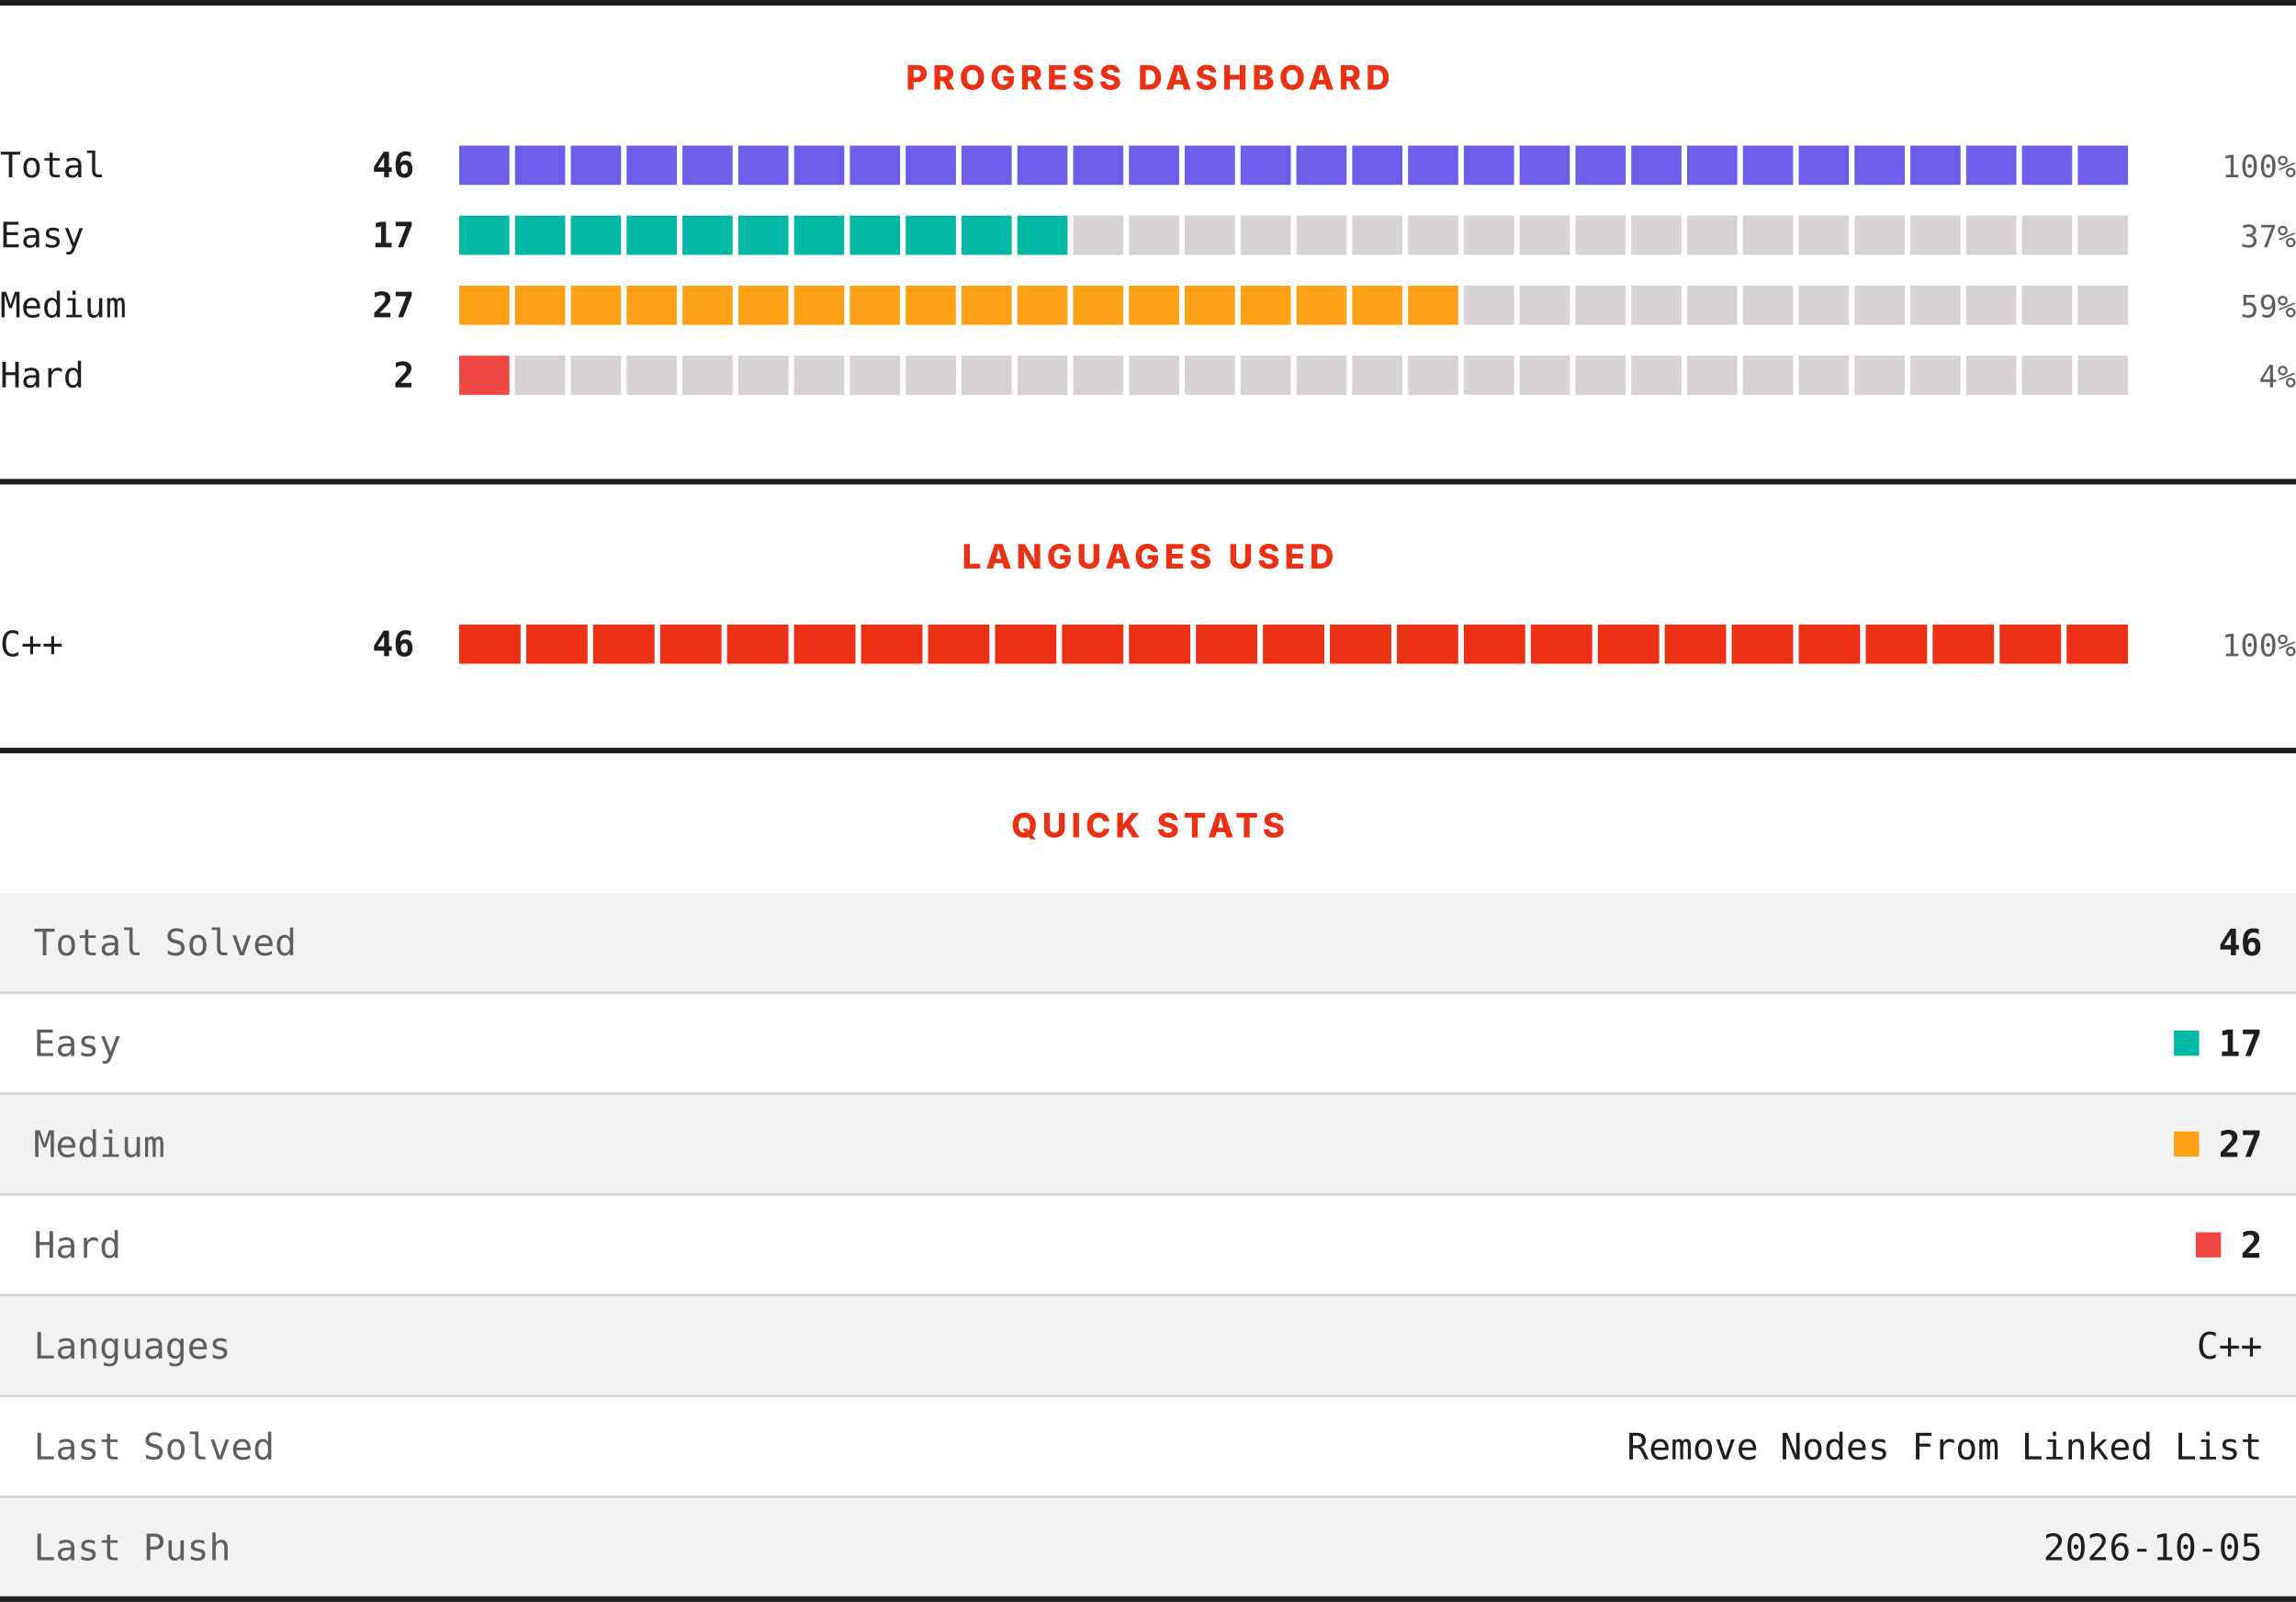
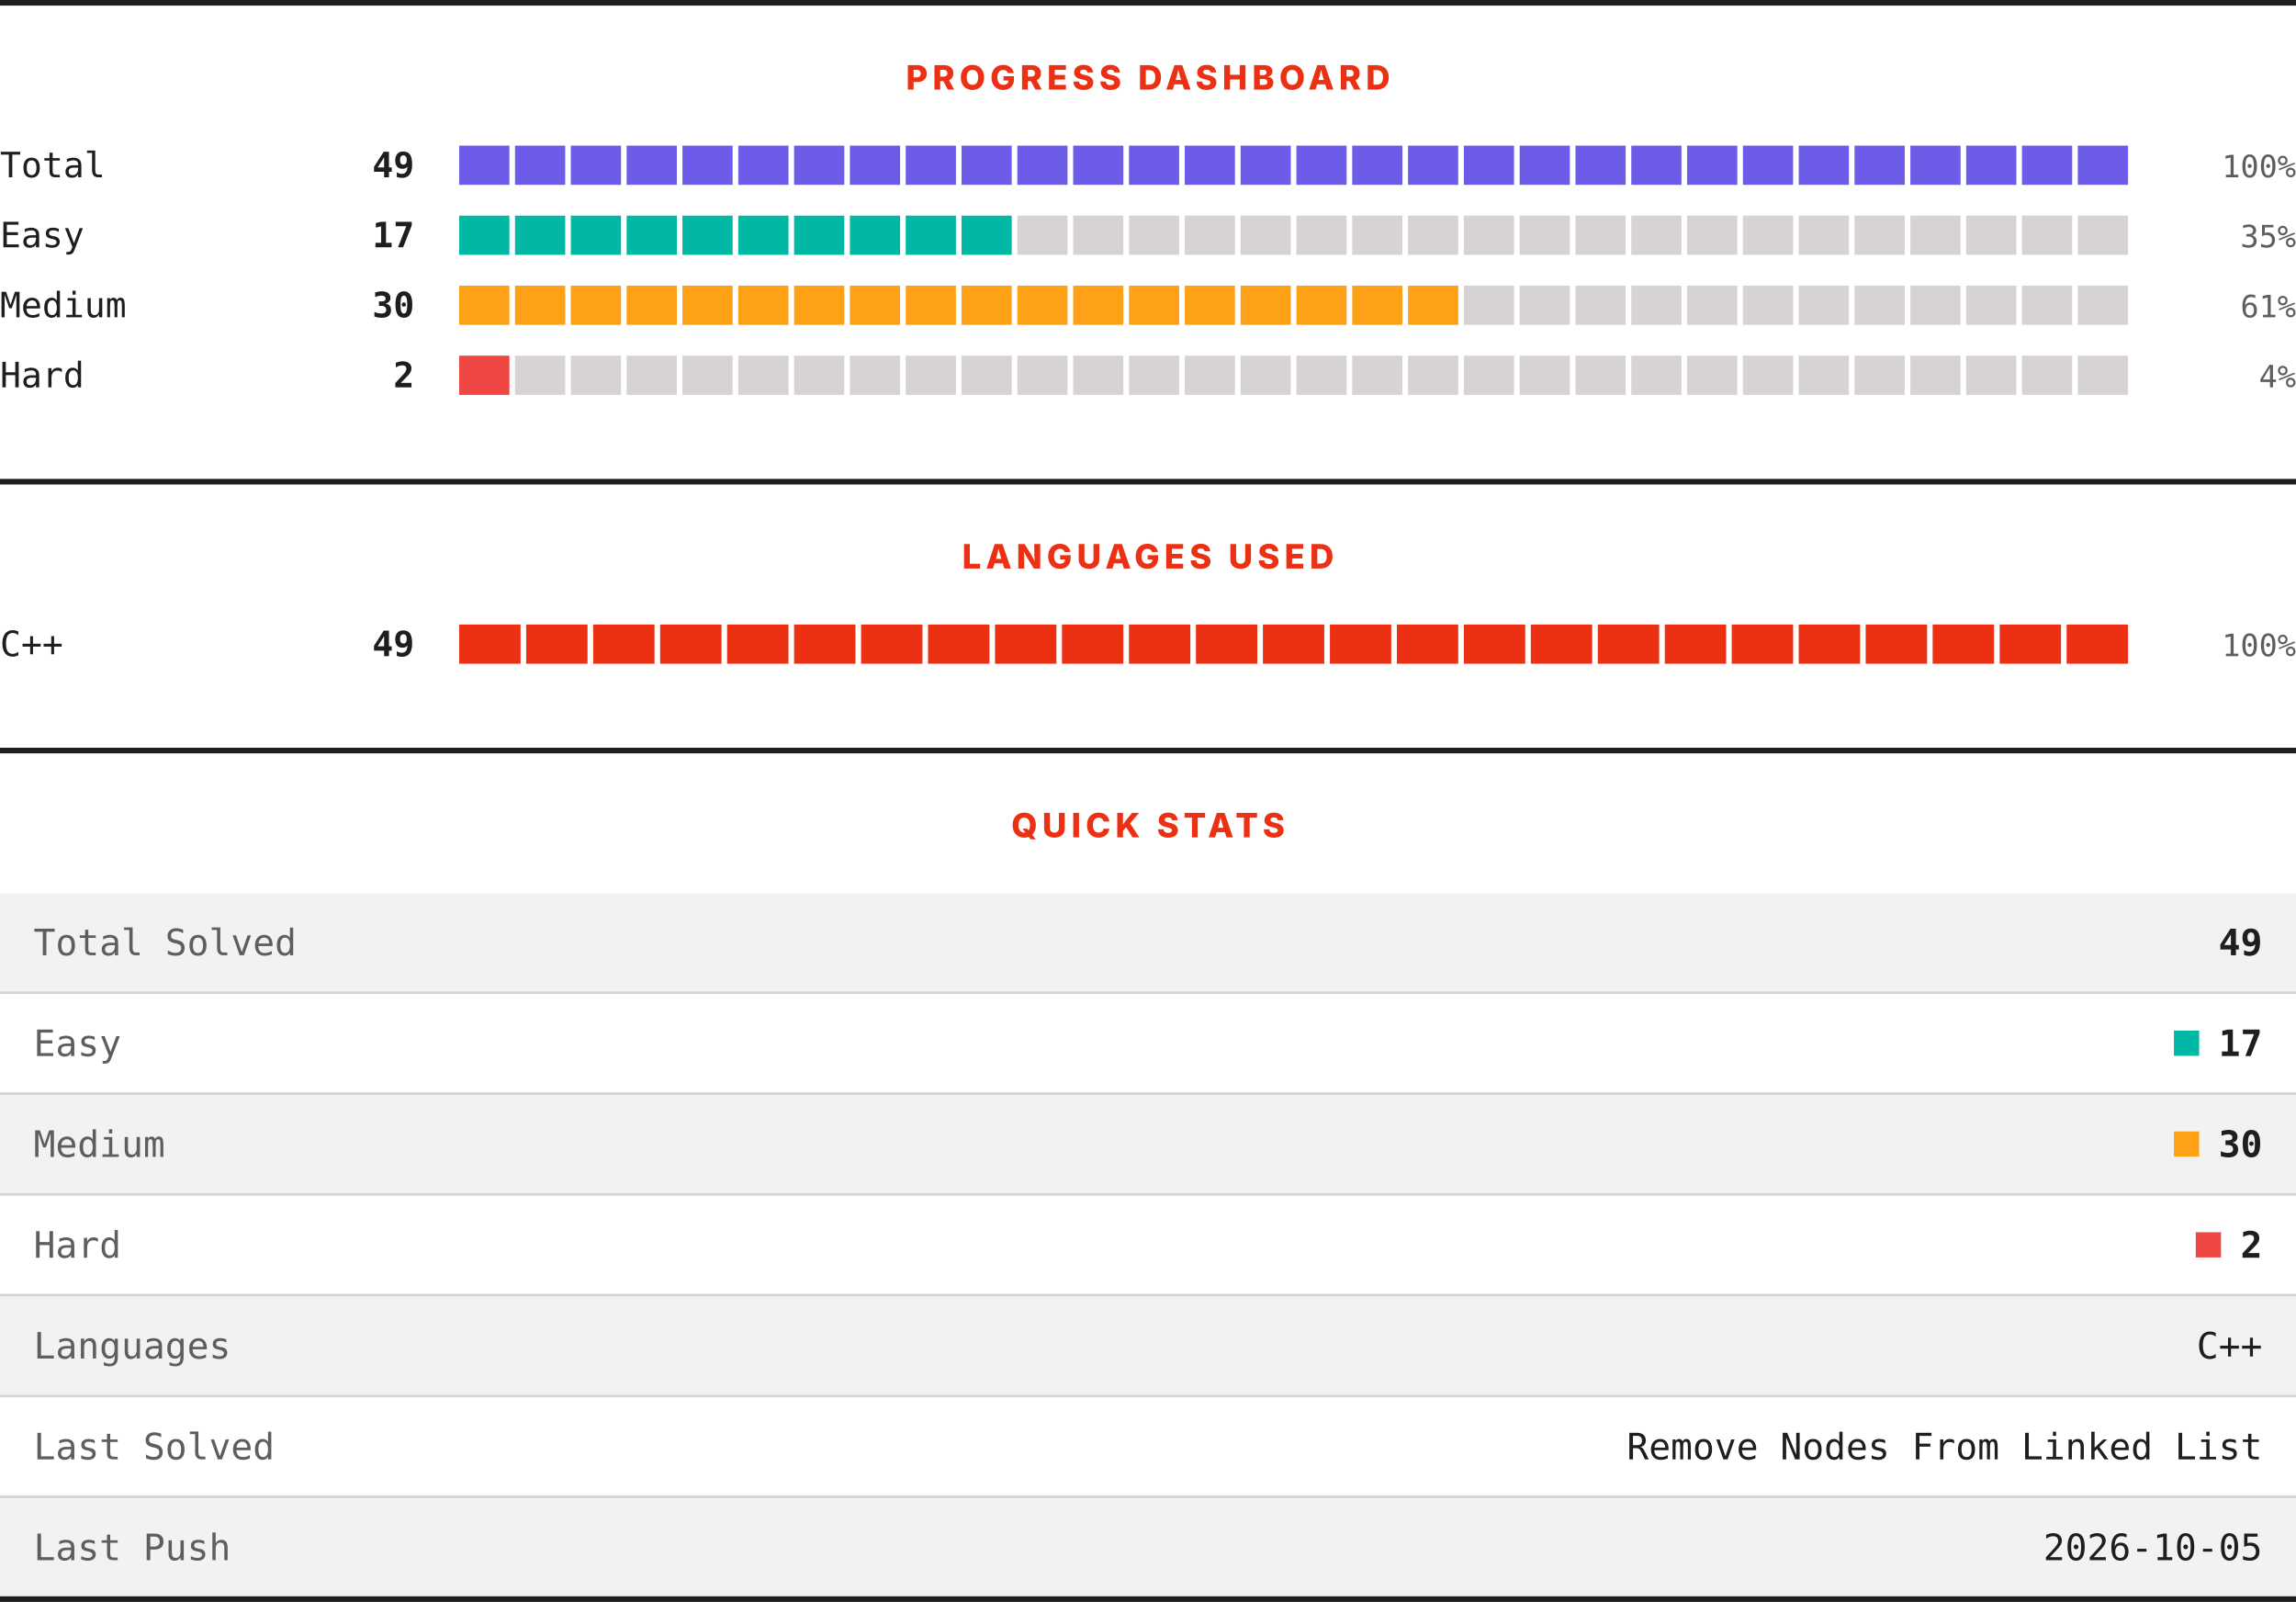
<svg xmlns="http://www.w3.org/2000/svg" width="820" height="572" viewBox="0 0 820 572" role="img" aria-label="LeetCode progress, languages and quick stats">
  <rect width="820" height="572" fill="#ffffff" />
  <rect x="0" y="0" width="820" height="2" fill="#201e1d" />
  <text x="410" y="32" text-anchor="middle" font-family="Archivo, system-ui, -apple-system, Segoe UI, sans-serif" font-size="12" font-weight="800" letter-spacing="1.68" fill="#ec3013">PROGRESS DASHBOARD</text>
  <text x="0" y="63.3" font-family="ui-monospace, SFMono-Regular, Menlo, Consolas, monospace" font-size="12.5" fill="#201e1d">Total</text>
-   <text x="148" y="63.3" text-anchor="end" font-family="ui-monospace, SFMono-Regular, Menlo, Consolas, monospace" font-size="12.5" font-weight="700" fill="#201e1d">46</text>
+   <text x="148" y="63.3" text-anchor="end" font-family="ui-monospace, SFMono-Regular, Menlo, Consolas, monospace" font-size="12.5" font-weight="700" fill="#201e1d">49</text>
  <rect x="164.00" y="52" width="17.93" height="14" fill="#6c5ce7" />
  <rect x="183.93" y="52" width="17.93" height="14" fill="#6c5ce7" />
  <rect x="203.87" y="52" width="17.93" height="14" fill="#6c5ce7" />
  <rect x="223.80" y="52" width="17.93" height="14" fill="#6c5ce7" />
  <rect x="243.73" y="52" width="17.93" height="14" fill="#6c5ce7" />
  <rect x="263.67" y="52" width="17.93" height="14" fill="#6c5ce7" />
  <rect x="283.60" y="52" width="17.93" height="14" fill="#6c5ce7" />
  <rect x="303.53" y="52" width="17.93" height="14" fill="#6c5ce7" />
  <rect x="323.47" y="52" width="17.93" height="14" fill="#6c5ce7" />
  <rect x="343.40" y="52" width="17.93" height="14" fill="#6c5ce7" />
  <rect x="363.33" y="52" width="17.93" height="14" fill="#6c5ce7" />
  <rect x="383.27" y="52" width="17.93" height="14" fill="#6c5ce7" />
  <rect x="403.20" y="52" width="17.93" height="14" fill="#6c5ce7" />
  <rect x="423.13" y="52" width="17.93" height="14" fill="#6c5ce7" />
  <rect x="443.07" y="52" width="17.93" height="14" fill="#6c5ce7" />
  <rect x="463.00" y="52" width="17.93" height="14" fill="#6c5ce7" />
  <rect x="482.93" y="52" width="17.93" height="14" fill="#6c5ce7" />
  <rect x="502.87" y="52" width="17.93" height="14" fill="#6c5ce7" />
  <rect x="522.80" y="52" width="17.93" height="14" fill="#6c5ce7" />
  <rect x="542.73" y="52" width="17.93" height="14" fill="#6c5ce7" />
  <rect x="562.67" y="52" width="17.93" height="14" fill="#6c5ce7" />
  <rect x="582.60" y="52" width="17.93" height="14" fill="#6c5ce7" />
  <rect x="602.53" y="52" width="17.93" height="14" fill="#6c5ce7" />
  <rect x="622.47" y="52" width="17.93" height="14" fill="#6c5ce7" />
  <rect x="642.40" y="52" width="17.93" height="14" fill="#6c5ce7" />
  <rect x="662.33" y="52" width="17.93" height="14" fill="#6c5ce7" />
  <rect x="682.27" y="52" width="17.93" height="14" fill="#6c5ce7" />
  <rect x="702.20" y="52" width="17.93" height="14" fill="#6c5ce7" />
  <rect x="722.13" y="52" width="17.93" height="14" fill="#6c5ce7" />
  <rect x="742.07" y="52" width="17.93" height="14" fill="#6c5ce7" />
  <text x="820" y="63.3" text-anchor="end" font-family="ui-monospace, SFMono-Regular, Menlo, Consolas, monospace" font-size="11" fill="#605d5d">100%</text>
  <text x="0" y="88.3" font-family="ui-monospace, SFMono-Regular, Menlo, Consolas, monospace" font-size="12.5" fill="#201e1d">Easy</text>
  <text x="148" y="88.3" text-anchor="end" font-family="ui-monospace, SFMono-Regular, Menlo, Consolas, monospace" font-size="12.5" font-weight="700" fill="#201e1d">17</text>
  <rect x="164.00" y="77" width="17.93" height="14" fill="#00b8a3" />
  <rect x="183.93" y="77" width="17.93" height="14" fill="#00b8a3" />
  <rect x="203.87" y="77" width="17.93" height="14" fill="#00b8a3" />
  <rect x="223.80" y="77" width="17.93" height="14" fill="#00b8a3" />
  <rect x="243.73" y="77" width="17.93" height="14" fill="#00b8a3" />
  <rect x="263.67" y="77" width="17.93" height="14" fill="#00b8a3" />
  <rect x="283.60" y="77" width="17.93" height="14" fill="#00b8a3" />
  <rect x="303.53" y="77" width="17.93" height="14" fill="#00b8a3" />
  <rect x="323.47" y="77" width="17.93" height="14" fill="#00b8a3" />
  <rect x="343.40" y="77" width="17.93" height="14" fill="#00b8a3" />
-   <rect x="363.33" y="77" width="17.93" height="14" fill="#00b8a3" />
+   <rect x="363.33" y="77" width="17.93" height="14" fill="#d7d3d3" />
  <rect x="383.27" y="77" width="17.93" height="14" fill="#d7d3d3" />
  <rect x="403.20" y="77" width="17.93" height="14" fill="#d7d3d3" />
  <rect x="423.13" y="77" width="17.93" height="14" fill="#d7d3d3" />
  <rect x="443.07" y="77" width="17.93" height="14" fill="#d7d3d3" />
  <rect x="463.00" y="77" width="17.93" height="14" fill="#d7d3d3" />
  <rect x="482.93" y="77" width="17.93" height="14" fill="#d7d3d3" />
  <rect x="502.87" y="77" width="17.93" height="14" fill="#d7d3d3" />
  <rect x="522.80" y="77" width="17.93" height="14" fill="#d7d3d3" />
  <rect x="542.73" y="77" width="17.93" height="14" fill="#d7d3d3" />
  <rect x="562.67" y="77" width="17.93" height="14" fill="#d7d3d3" />
  <rect x="582.60" y="77" width="17.93" height="14" fill="#d7d3d3" />
  <rect x="602.53" y="77" width="17.93" height="14" fill="#d7d3d3" />
  <rect x="622.47" y="77" width="17.93" height="14" fill="#d7d3d3" />
  <rect x="642.40" y="77" width="17.93" height="14" fill="#d7d3d3" />
  <rect x="662.33" y="77" width="17.93" height="14" fill="#d7d3d3" />
  <rect x="682.27" y="77" width="17.93" height="14" fill="#d7d3d3" />
  <rect x="702.20" y="77" width="17.93" height="14" fill="#d7d3d3" />
  <rect x="722.13" y="77" width="17.93" height="14" fill="#d7d3d3" />
  <rect x="742.07" y="77" width="17.93" height="14" fill="#d7d3d3" />
-   <text x="820" y="88.3" text-anchor="end" font-family="ui-monospace, SFMono-Regular, Menlo, Consolas, monospace" font-size="11" fill="#605d5d">37%</text>
+   <text x="820" y="88.3" text-anchor="end" font-family="ui-monospace, SFMono-Regular, Menlo, Consolas, monospace" font-size="11" fill="#605d5d">35%</text>
  <text x="0" y="113.3" font-family="ui-monospace, SFMono-Regular, Menlo, Consolas, monospace" font-size="12.5" fill="#201e1d">Medium</text>
-   <text x="148" y="113.3" text-anchor="end" font-family="ui-monospace, SFMono-Regular, Menlo, Consolas, monospace" font-size="12.5" font-weight="700" fill="#201e1d">27</text>
+   <text x="148" y="113.3" text-anchor="end" font-family="ui-monospace, SFMono-Regular, Menlo, Consolas, monospace" font-size="12.5" font-weight="700" fill="#201e1d">30</text>
  <rect x="164.00" y="102" width="17.93" height="14" fill="#ffa116" />
  <rect x="183.93" y="102" width="17.93" height="14" fill="#ffa116" />
  <rect x="203.87" y="102" width="17.93" height="14" fill="#ffa116" />
  <rect x="223.80" y="102" width="17.93" height="14" fill="#ffa116" />
  <rect x="243.73" y="102" width="17.93" height="14" fill="#ffa116" />
  <rect x="263.67" y="102" width="17.93" height="14" fill="#ffa116" />
  <rect x="283.60" y="102" width="17.93" height="14" fill="#ffa116" />
  <rect x="303.53" y="102" width="17.93" height="14" fill="#ffa116" />
  <rect x="323.47" y="102" width="17.93" height="14" fill="#ffa116" />
  <rect x="343.40" y="102" width="17.93" height="14" fill="#ffa116" />
  <rect x="363.33" y="102" width="17.93" height="14" fill="#ffa116" />
  <rect x="383.27" y="102" width="17.93" height="14" fill="#ffa116" />
  <rect x="403.20" y="102" width="17.93" height="14" fill="#ffa116" />
  <rect x="423.13" y="102" width="17.93" height="14" fill="#ffa116" />
  <rect x="443.07" y="102" width="17.93" height="14" fill="#ffa116" />
  <rect x="463.00" y="102" width="17.93" height="14" fill="#ffa116" />
  <rect x="482.93" y="102" width="17.93" height="14" fill="#ffa116" />
  <rect x="502.87" y="102" width="17.93" height="14" fill="#ffa116" />
  <rect x="522.80" y="102" width="17.93" height="14" fill="#d7d3d3" />
  <rect x="542.73" y="102" width="17.93" height="14" fill="#d7d3d3" />
  <rect x="562.67" y="102" width="17.93" height="14" fill="#d7d3d3" />
  <rect x="582.60" y="102" width="17.93" height="14" fill="#d7d3d3" />
  <rect x="602.53" y="102" width="17.93" height="14" fill="#d7d3d3" />
  <rect x="622.47" y="102" width="17.93" height="14" fill="#d7d3d3" />
  <rect x="642.40" y="102" width="17.93" height="14" fill="#d7d3d3" />
  <rect x="662.33" y="102" width="17.93" height="14" fill="#d7d3d3" />
  <rect x="682.27" y="102" width="17.93" height="14" fill="#d7d3d3" />
  <rect x="702.20" y="102" width="17.93" height="14" fill="#d7d3d3" />
  <rect x="722.13" y="102" width="17.93" height="14" fill="#d7d3d3" />
  <rect x="742.07" y="102" width="17.93" height="14" fill="#d7d3d3" />
-   <text x="820" y="113.3" text-anchor="end" font-family="ui-monospace, SFMono-Regular, Menlo, Consolas, monospace" font-size="11" fill="#605d5d">59%</text>
+   <text x="820" y="113.3" text-anchor="end" font-family="ui-monospace, SFMono-Regular, Menlo, Consolas, monospace" font-size="11" fill="#605d5d">61%</text>
  <text x="0" y="138.3" font-family="ui-monospace, SFMono-Regular, Menlo, Consolas, monospace" font-size="12.5" fill="#201e1d">Hard</text>
  <text x="148" y="138.3" text-anchor="end" font-family="ui-monospace, SFMono-Regular, Menlo, Consolas, monospace" font-size="12.5" font-weight="700" fill="#201e1d">2</text>
  <rect x="164.00" y="127" width="17.93" height="14" fill="#ef4743" />
  <rect x="183.93" y="127" width="17.93" height="14" fill="#d7d3d3" />
  <rect x="203.87" y="127" width="17.93" height="14" fill="#d7d3d3" />
  <rect x="223.80" y="127" width="17.93" height="14" fill="#d7d3d3" />
  <rect x="243.73" y="127" width="17.93" height="14" fill="#d7d3d3" />
  <rect x="263.67" y="127" width="17.93" height="14" fill="#d7d3d3" />
  <rect x="283.60" y="127" width="17.93" height="14" fill="#d7d3d3" />
  <rect x="303.53" y="127" width="17.93" height="14" fill="#d7d3d3" />
  <rect x="323.47" y="127" width="17.93" height="14" fill="#d7d3d3" />
  <rect x="343.40" y="127" width="17.93" height="14" fill="#d7d3d3" />
  <rect x="363.33" y="127" width="17.93" height="14" fill="#d7d3d3" />
  <rect x="383.27" y="127" width="17.93" height="14" fill="#d7d3d3" />
  <rect x="403.20" y="127" width="17.93" height="14" fill="#d7d3d3" />
  <rect x="423.13" y="127" width="17.93" height="14" fill="#d7d3d3" />
  <rect x="443.07" y="127" width="17.93" height="14" fill="#d7d3d3" />
  <rect x="463.00" y="127" width="17.93" height="14" fill="#d7d3d3" />
  <rect x="482.93" y="127" width="17.93" height="14" fill="#d7d3d3" />
  <rect x="502.87" y="127" width="17.93" height="14" fill="#d7d3d3" />
  <rect x="522.80" y="127" width="17.93" height="14" fill="#d7d3d3" />
  <rect x="542.73" y="127" width="17.93" height="14" fill="#d7d3d3" />
  <rect x="562.67" y="127" width="17.93" height="14" fill="#d7d3d3" />
  <rect x="582.60" y="127" width="17.93" height="14" fill="#d7d3d3" />
  <rect x="602.53" y="127" width="17.93" height="14" fill="#d7d3d3" />
  <rect x="622.47" y="127" width="17.93" height="14" fill="#d7d3d3" />
  <rect x="642.40" y="127" width="17.93" height="14" fill="#d7d3d3" />
  <rect x="662.33" y="127" width="17.93" height="14" fill="#d7d3d3" />
  <rect x="682.27" y="127" width="17.93" height="14" fill="#d7d3d3" />
  <rect x="702.20" y="127" width="17.93" height="14" fill="#d7d3d3" />
  <rect x="722.13" y="127" width="17.93" height="14" fill="#d7d3d3" />
  <rect x="742.07" y="127" width="17.93" height="14" fill="#d7d3d3" />
  <text x="820" y="138.3" text-anchor="end" font-family="ui-monospace, SFMono-Regular, Menlo, Consolas, monospace" font-size="11" fill="#605d5d">4%</text>
  <rect x="0" y="171" width="820" height="2" fill="#201e1d" />
  <text x="410" y="203" text-anchor="middle" font-family="Archivo, system-ui, -apple-system, Segoe UI, sans-serif" font-size="12" font-weight="800" letter-spacing="1.68" fill="#ec3013">LANGUAGES USED</text>
  <text x="0" y="234.3" font-family="ui-monospace, SFMono-Regular, Menlo, Consolas, monospace" font-size="12.5" fill="#201e1d">C++</text>
-   <text x="148" y="234.3" text-anchor="end" font-family="ui-monospace, SFMono-Regular, Menlo, Consolas, monospace" font-size="12.5" font-weight="700" fill="#201e1d">46</text>
+   <text x="148" y="234.3" text-anchor="end" font-family="ui-monospace, SFMono-Regular, Menlo, Consolas, monospace" font-size="12.5" font-weight="700" fill="#201e1d">49</text>
  <rect x="164.00" y="223" width="21.92" height="14" fill="#ec3013" />
  <rect x="187.92" y="223" width="21.92" height="14" fill="#ec3013" />
  <rect x="211.84" y="223" width="21.92" height="14" fill="#ec3013" />
  <rect x="235.76" y="223" width="21.92" height="14" fill="#ec3013" />
  <rect x="259.68" y="223" width="21.92" height="14" fill="#ec3013" />
  <rect x="283.60" y="223" width="21.92" height="14" fill="#ec3013" />
  <rect x="307.52" y="223" width="21.92" height="14" fill="#ec3013" />
  <rect x="331.44" y="223" width="21.92" height="14" fill="#ec3013" />
  <rect x="355.36" y="223" width="21.92" height="14" fill="#ec3013" />
  <rect x="379.28" y="223" width="21.92" height="14" fill="#ec3013" />
  <rect x="403.20" y="223" width="21.92" height="14" fill="#ec3013" />
  <rect x="427.12" y="223" width="21.92" height="14" fill="#ec3013" />
  <rect x="451.04" y="223" width="21.92" height="14" fill="#ec3013" />
  <rect x="474.96" y="223" width="21.92" height="14" fill="#ec3013" />
  <rect x="498.88" y="223" width="21.92" height="14" fill="#ec3013" />
  <rect x="522.80" y="223" width="21.92" height="14" fill="#ec3013" />
  <rect x="546.72" y="223" width="21.92" height="14" fill="#ec3013" />
  <rect x="570.64" y="223" width="21.92" height="14" fill="#ec3013" />
  <rect x="594.56" y="223" width="21.92" height="14" fill="#ec3013" />
  <rect x="618.48" y="223" width="21.92" height="14" fill="#ec3013" />
  <rect x="642.40" y="223" width="21.92" height="14" fill="#ec3013" />
  <rect x="666.32" y="223" width="21.92" height="14" fill="#ec3013" />
  <rect x="690.24" y="223" width="21.92" height="14" fill="#ec3013" />
  <rect x="714.16" y="223" width="21.92" height="14" fill="#ec3013" />
  <rect x="738.08" y="223" width="21.92" height="14" fill="#ec3013" />
  <text x="820" y="234.3" text-anchor="end" font-family="ui-monospace, SFMono-Regular, Menlo, Consolas, monospace" font-size="11" fill="#605d5d">100%</text>
  <rect x="0" y="267" width="820" height="2" fill="#201e1d" />
  <text x="410" y="299" text-anchor="middle" font-family="Archivo, system-ui, -apple-system, Segoe UI, sans-serif" font-size="12" font-weight="800" letter-spacing="1.68" fill="#ec3013">QUICK STATS</text>
  <rect x="0" y="319" width="820" height="35" fill="#f3f2f2" />
  <text x="12" y="341.1" font-family="ui-monospace, SFMono-Regular, Menlo, Consolas, monospace" font-size="13" fill="#605d5d">Total Solved</text>
-   <text x="808" y="341.1" text-anchor="end" font-family="ui-monospace, SFMono-Regular, Menlo, Consolas, monospace" font-size="13" font-weight="700" fill="#201e1d">46</text>
+   <text x="808" y="341.1" text-anchor="end" font-family="ui-monospace, SFMono-Regular, Menlo, Consolas, monospace" font-size="13" font-weight="700" fill="#201e1d">49</text>
  <rect x="0" y="354" width="820" height="1" fill="#d7d3d3" />
  <rect x="0" y="355" width="820" height="35" fill="#ffffff" />
  <text x="12" y="377.1" font-family="ui-monospace, SFMono-Regular, Menlo, Consolas, monospace" font-size="13" fill="#605d5d">Easy</text>
  <rect x="776.4" y="368" width="9" height="9" fill="#00b8a3" />
  <text x="808" y="377.1" text-anchor="end" font-family="ui-monospace, SFMono-Regular, Menlo, Consolas, monospace" font-size="13" font-weight="700" fill="#201e1d">17</text>
  <rect x="0" y="390" width="820" height="1" fill="#d7d3d3" />
  <rect x="0" y="391" width="820" height="35" fill="#f3f2f2" />
  <text x="12" y="413.1" font-family="ui-monospace, SFMono-Regular, Menlo, Consolas, monospace" font-size="13" fill="#605d5d">Medium</text>
  <rect x="776.4" y="404" width="9" height="9" fill="#ffa116" />
-   <text x="808" y="413.1" text-anchor="end" font-family="ui-monospace, SFMono-Regular, Menlo, Consolas, monospace" font-size="13" font-weight="700" fill="#201e1d">27</text>
+   <text x="808" y="413.1" text-anchor="end" font-family="ui-monospace, SFMono-Regular, Menlo, Consolas, monospace" font-size="13" font-weight="700" fill="#201e1d">30</text>
  <rect x="0" y="426" width="820" height="1" fill="#d7d3d3" />
  <rect x="0" y="427" width="820" height="35" fill="#ffffff" />
  <text x="12" y="449.1" font-family="ui-monospace, SFMono-Regular, Menlo, Consolas, monospace" font-size="13" fill="#605d5d">Hard</text>
  <rect x="784.2" y="440" width="9" height="9" fill="#ef4743" />
  <text x="808" y="449.1" text-anchor="end" font-family="ui-monospace, SFMono-Regular, Menlo, Consolas, monospace" font-size="13" font-weight="700" fill="#201e1d">2</text>
  <rect x="0" y="462" width="820" height="1" fill="#d7d3d3" />
  <rect x="0" y="463" width="820" height="35" fill="#f3f2f2" />
  <text x="12" y="485.1" font-family="ui-monospace, SFMono-Regular, Menlo, Consolas, monospace" font-size="13" fill="#605d5d">Languages</text>
  <text x="808" y="485.1" text-anchor="end" font-family="ui-monospace, SFMono-Regular, Menlo, Consolas, monospace" font-size="13" fill="#201e1d">C++</text>
  <rect x="0" y="498" width="820" height="1" fill="#d7d3d3" />
  <rect x="0" y="499" width="820" height="35" fill="#ffffff" />
  <text x="12" y="521.1" font-family="ui-monospace, SFMono-Regular, Menlo, Consolas, monospace" font-size="13" fill="#605d5d">Last Solved</text>
  <text x="808" y="521.1" text-anchor="end" font-family="ui-monospace, SFMono-Regular, Menlo, Consolas, monospace" font-size="13" fill="#201e1d">Remove Nodes From Linked List</text>
  <rect x="0" y="534" width="820" height="1" fill="#d7d3d3" />
  <rect x="0" y="535" width="820" height="35" fill="#f3f2f2" />
  <text x="12" y="557.1" font-family="ui-monospace, SFMono-Regular, Menlo, Consolas, monospace" font-size="13" fill="#605d5d">Last Push</text>
  <text x="808" y="557.1" text-anchor="end" font-family="ui-monospace, SFMono-Regular, Menlo, Consolas, monospace" font-size="13" fill="#201e1d">2026-10-05</text>
  <rect x="0" y="570" width="820" height="2" fill="#201e1d" />
</svg>
